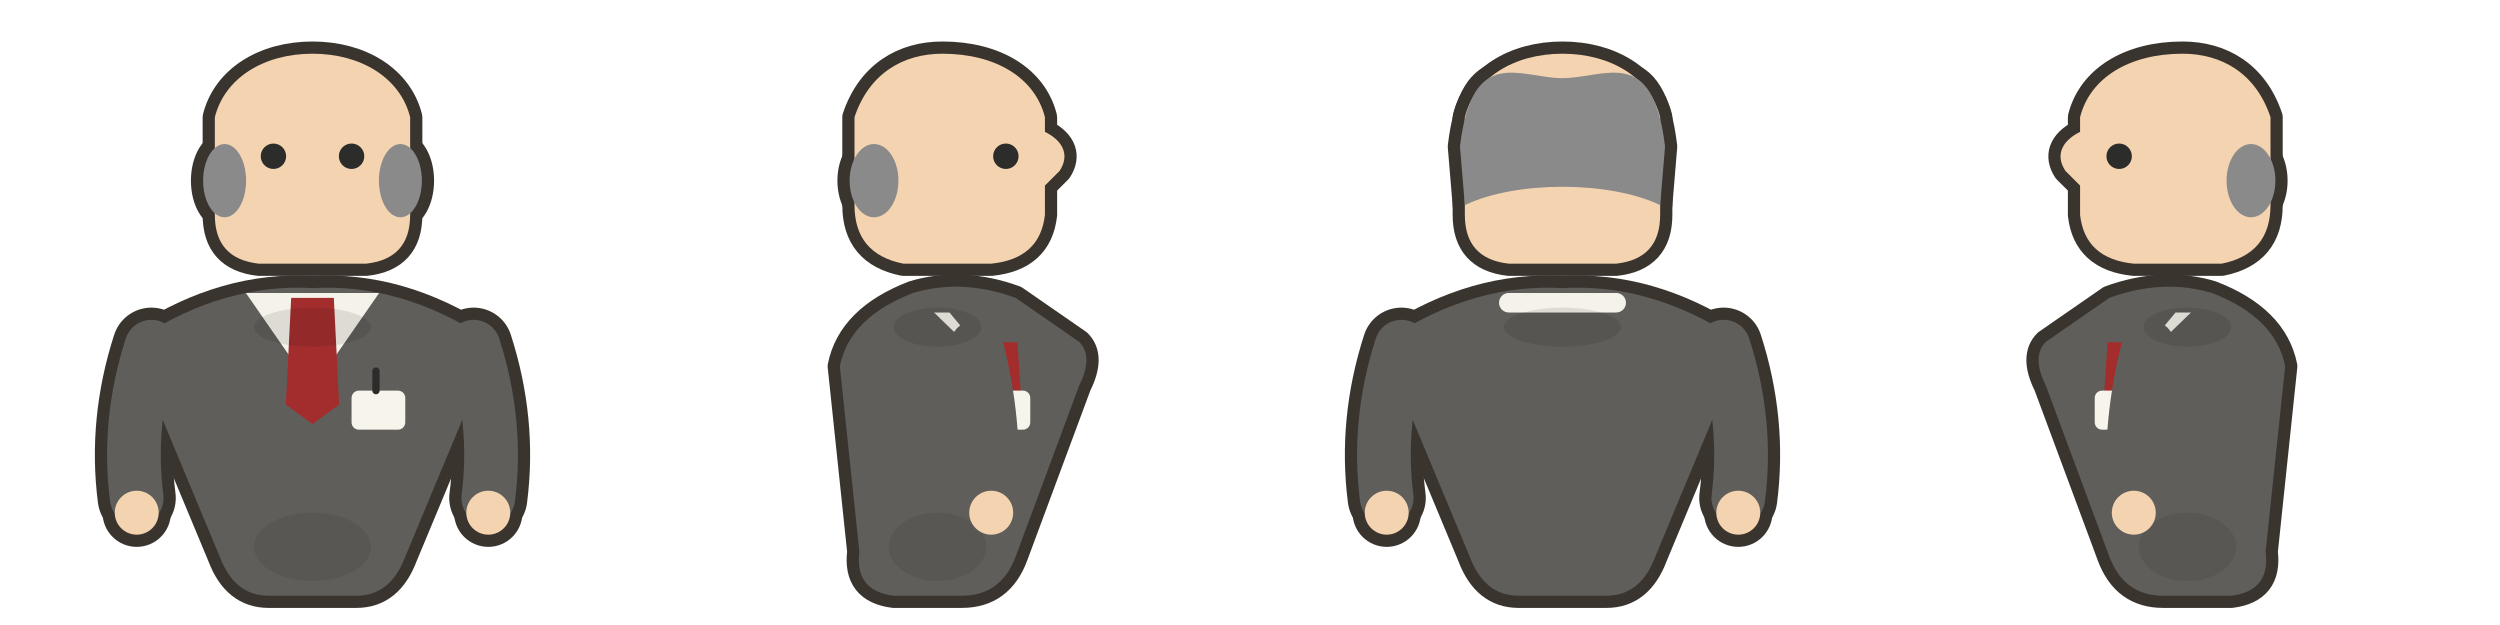
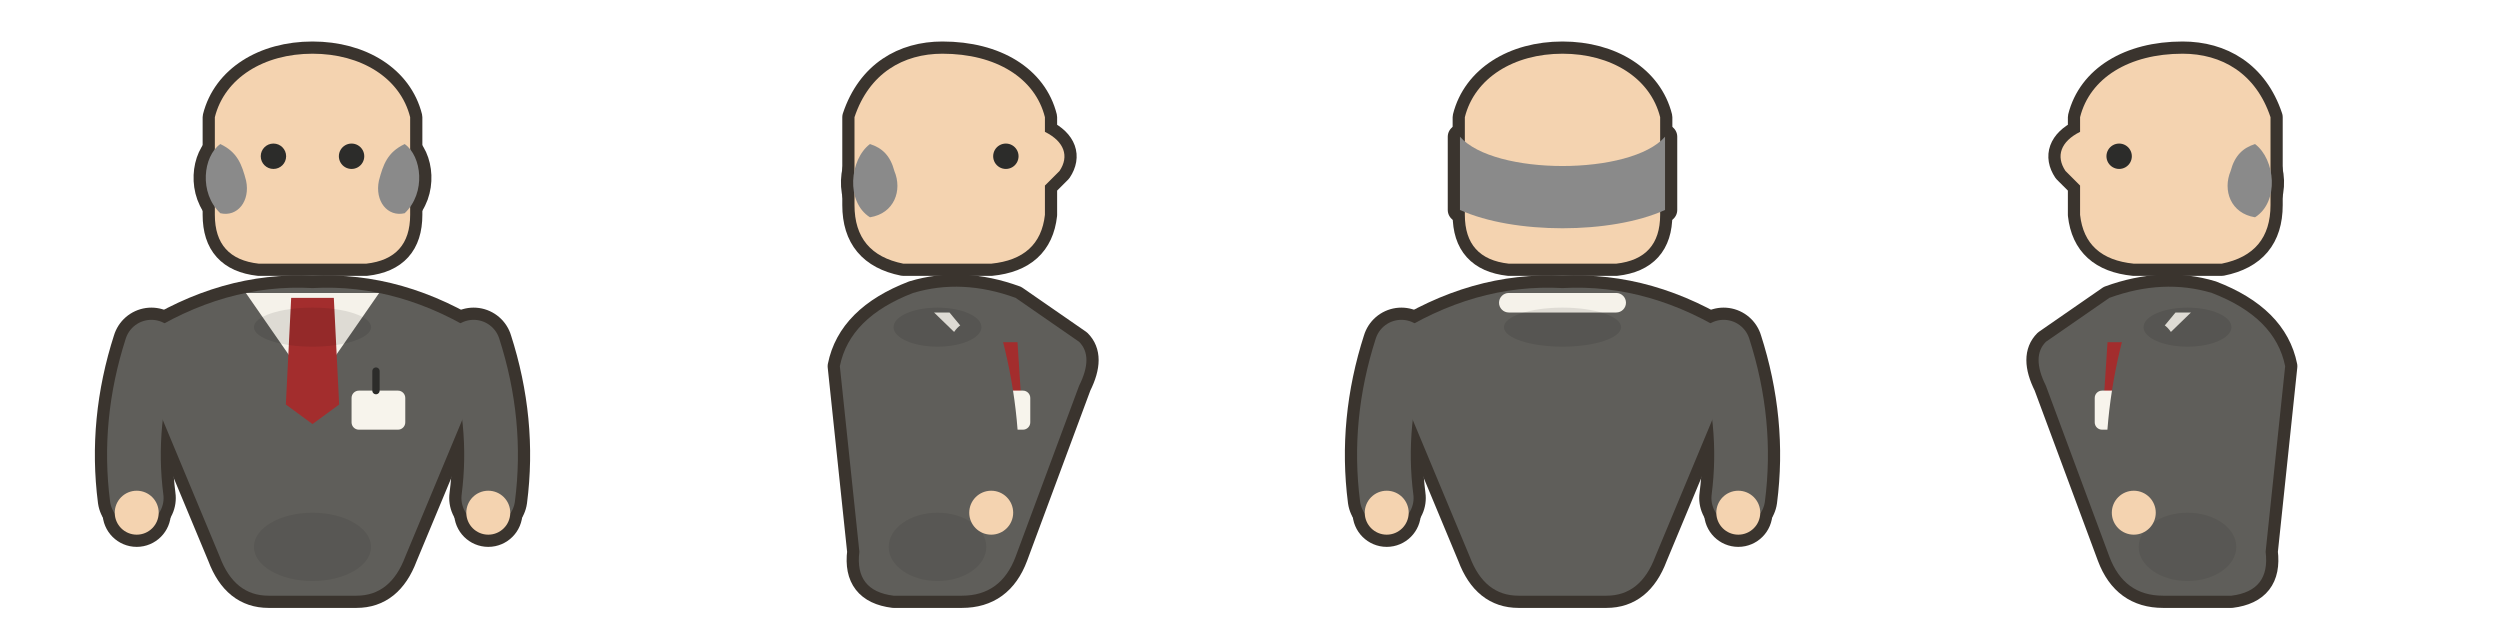
<svg xmlns="http://www.w3.org/2000/svg" viewBox="0 0 512 128" width="512" height="128">
  <g transform="translate(0 0)">
    <path d="M 48 113 a 16 4.5 0 1 0 32 0 a 16 4.5 0 1 0 -32 0 Z" fill="#000000" opacity="0.12" />
    <g transform="translate(0 5)">
      <g transform="translate(64 0) scale(1 1) translate(-64 0)">
        <g transform="translate(64 87)">
          <path d="M 0 -33 Q -18 -34 -35 -23 Q -38 -20 -34 -14 L -19 22 Q -16 30 -9 30 H 9 Q 16 30 19 22 L 34 -14 Q 38 -20 35 -23 Q 18 -34 0 -33 Z" fill="#3A342E" stroke="#3A342E" stroke-width="5" stroke-linejoin="round" stroke-linecap="round" />
        </g>
        <g transform="translate(64 87)">
          <path d="M -33 -21 Q -38 -5.5 -36 10" fill="none" stroke="#3A342E" stroke-width="16" stroke-linejoin="round" stroke-linecap="round" />
          <path d="M -40.5 13 a 4.5 4.5 0 1 0 9 0 a 4.5 4.5 0 1 0 -9 0 Z" fill="#3A342E" stroke="#3A342E" stroke-width="5" stroke-linejoin="round" stroke-linecap="round" />
          <path d="M 33 -21 Q 38 -5.5 36 10" fill="none" stroke="#3A342E" stroke-width="16" stroke-linejoin="round" stroke-linecap="round" />
          <path d="M 31.5 13 a 4.5 4.5 0 1 0 9 0 a 4.5 4.5 0 1 0 -9 0 Z" fill="#3A342E" stroke="#3A342E" stroke-width="5" stroke-linejoin="round" stroke-linecap="round" />
        </g>
      </g>
      <g transform="translate(64 55) scale(1) translate(-64 -55)">
        <g transform="translate(64 27)">
          <path d="M0-21C10-21 18-16 20-8L20 12Q20 21 11 22H-11Q-20 21-20 12L-20-8C-18-16-10-21 0-21Z" fill="#3A342E" stroke="#3A342E" stroke-width="5" stroke-linejoin="round" stroke-linecap="round" />
        </g>
        <g transform="translate(64 27)">
-           <path d="M -22.4 5 a 4.4 7.5 0 1 0 8.8 0 a 4.4 7.5 0 1 0 -8.8 0 Z" fill="#3A342E" stroke="#3A342E" stroke-width="5" stroke-linejoin="round" stroke-linecap="round" />
-           <path d="M 13.6 5 a 4.4 7.5 0 1 0 8.8 0 a 4.4 7.5 0 1 0 -8.8 0 Z" fill="#3A342E" stroke="#3A342E" stroke-width="5" stroke-linejoin="round" stroke-linecap="round" />
+           <path d="M-18.88-2.5C-22.4 0-23.28 7.5-18.88 11.667-15.36 12.5-12.72 9.167-13.6 5-14.48 1.667-15.36-0.833-18.88-2.5Z" fill="#3A342E" stroke="#3A342E" stroke-width="5" stroke-linejoin="round" stroke-linecap="round" />
+           <path d="M18.88-2.5C22.4 0 23.28 7.5 18.88 11.667 15.36 12.5 12.72 9.167 13.6 5 14.48 1.667 15.36-0.833 18.88-2.5Z" fill="#3A342E" stroke="#3A342E" stroke-width="5" stroke-linejoin="round" stroke-linecap="round" />
        </g>
      </g>
      <g transform="translate(64 0) scale(1 1) translate(-64 0)">
        <g transform="translate(64 87)">
          <path d="M 0 -33 Q -18 -34 -35 -23 Q -38 -20 -34 -14 L -19 22 Q -16 30 -9 30 H 9 Q 16 30 19 22 L 34 -14 Q 38 -20 35 -23 Q 18 -34 0 -33 Z" fill="#5F5E5A" />
          <path d="M -12 20 a 12 7 0 1 0 24 0 a 12 7 0 1 0 -24 0 Z" fill="#00000012" />
        </g>
        <g transform="translate(64 87)">
          <path d="M-13.65-32L0-12.32 13.65-32Z" fill="#F5F2EA" />
          <path d="M-4.368-31L4.368-31 5.46-9.15 0-5.15-5.46-9.15Z" fill="#A32D2D" />
        </g>
        <g transform="translate(64 79)">
          <path d="M 9.5 -4 h 8 a 1.5 1.5 0 0 1 1.5 1.5 v 5 a 1.5 1.5 0 0 1 -1.5 1.5 h -8 a 1.5 1.5 0 0 1 -1.5 -1.5 v -5 a 1.5 1.5 0 0 1 1.5 -1.5 Z" fill="#F7F4EC" />
          <path d="M 13 -4 L 13 -8" fill="none" stroke="#2C2C2A" stroke-width="1.5" stroke-linecap="round" stroke-linejoin="round" />
        </g>
        <g transform="translate(64 87)">
          <path d="M -33 -21 Q -38 -5.5 -36 10" fill="none" stroke="#5F5E5A" stroke-width="11" stroke-linecap="round" stroke-linejoin="round" />
          <path d="M -40.5 13 a 4.5 4.5 0 1 0 9 0 a 4.5 4.5 0 1 0 -9 0 Z" fill="#F4D3B0" />
          <path d="M 33 -21 Q 38 -5.5 36 10" fill="none" stroke="#5F5E5A" stroke-width="11" stroke-linecap="round" stroke-linejoin="round" />
          <path d="M 31.5 13 a 4.5 4.5 0 1 0 9 0 a 4.5 4.5 0 1 0 -9 0 Z" fill="#F4D3B0" />
        </g>
        <g transform="translate(64 87)">
          <path d="M -12 -25 a 12 4 0 1 0 24 0 a 12 4 0 1 0 -24 0 Z" fill="#00000018" />
        </g>
      </g>
      <g transform="translate(64 55) scale(1) translate(-64 -55)">
        <g transform="translate(64 27)">
          <path d="M0-21C10-21 18-16 20-8L20 12Q20 21 11 22H-11Q-20 21-20 12L-20-8C-18-16-10-21 0-21Z" fill="#F4D3B0" />
          <path d="M-10.6 0C-10.6 1.436-9.436 2.6-8 2.6-6.564 2.6-5.4 1.436-5.4 0-5.4-1.436-6.564-2.6-8-2.6-9.436-2.6-10.6-1.436-10.6 0Z" fill="#2C2C2A" />
          <path d="M5.4 0C5.4 0.929 5.896 1.787 6.7 2.252 7.504 2.716 8.496 2.716 9.3 2.252 10.104 1.787 10.6 0.929 10.6 0 10.6-0.929 10.104-1.787 9.3-2.252 8.496-2.716 7.504-2.716 6.7-2.252 5.896-1.787 5.4-0.929 5.4 0Z" fill="#2C2C2A" />
        </g>
        <g transform="translate(64 27)">
-           <path d="M -22.4 5 a 4.4 7.5 0 1 0 8.8 0 a 4.4 7.5 0 1 0 -8.8 0 Z" fill="#8A8A8A" />
-           <path d="M 13.6 5 a 4.4 7.5 0 1 0 8.8 0 a 4.4 7.5 0 1 0 -8.8 0 Z" fill="#8A8A8A" />
+           <path d="M-18.88-2.5C-22.4 0-23.28 7.5-18.88 11.667-15.36 12.5-12.72 9.167-13.6 5-14.48 1.667-15.36-0.833-18.88-2.5Z" fill="#8A8A8A" />
+           <path d="M18.88-2.5C22.4 0 23.28 7.5 18.88 11.667 15.36 12.5 12.72 9.167 13.6 5 14.48 1.667 15.36-0.833 18.88-2.5Z" fill="#8A8A8A" />
        </g>
      </g>
    </g>
  </g>
  <g transform="translate(128 0)">
    <path d="M 48 113 a 16 4.5 0 1 0 32 0 a 16 4.5 0 1 0 -32 0 Z" fill="#000000" opacity="0.12" />
    <g transform="translate(0 5)">
      <g transform="translate(64 0) scale(1 1) translate(-64 0)">
        <g transform="translate(64 87)">
          <path d="M -5 -32 Q 5 -35 16 -31 L 29 -22 Q 32 -19 29 -13 L 16 22 Q 13 30 5 30 H -9 Q -17 29 -16 21 L -20 -17 Q -18 -27 -5 -32 Z" fill="#3A342E" stroke="#3A342E" stroke-width="5" stroke-linejoin="round" stroke-linecap="round" />
        </g>
        <g transform="translate(64 87)">
          <path d="M 8 -21 Q 12 -5.5 11 10" fill="none" stroke="#3A342E" stroke-width="16" stroke-linejoin="round" stroke-linecap="round" />
          <path d="M 6.5 13 a 4.5 4.5 0 1 0 9 0 a 4.5 4.5 0 1 0 -9 0 Z" fill="#3A342E" stroke="#3A342E" stroke-width="5" stroke-linejoin="round" stroke-linecap="round" />
        </g>
      </g>
      <g transform="translate(64 55) scale(1) translate(-64 -55)">
        <g transform="translate(67 27)">
          <path d="M-2-21C9-21 17-16 19-8L19-5C23-3 24 0 22 3L19 6 19 12Q18 21 8 22H-10Q-20 20-20 10L-20-8C-17-17-10-21-2-21Z" fill="#3A342E" stroke="#3A342E" stroke-width="5" stroke-linejoin="round" stroke-linecap="round" />
        </g>
        <g transform="translate(67 27)">
-           <path d="M -21 5 a 5 7.5 0 1 0 10 0 a 5 7.5 0 1 0 -10 0 Z" fill="#3A342E" stroke="#3A342E" stroke-width="5" stroke-linejoin="round" stroke-linecap="round" />
+           <path d="M-16.833-2.5C-21 0.658-21.833 9.342-16.833 12.5-11.833 11.711-10.167 6.974-11.833 3.026-12.667-0.132-14.333-1.711-16.833-2.5Z" fill="#3A342E" stroke="#3A342E" stroke-width="5" stroke-linejoin="round" stroke-linecap="round" />
        </g>
      </g>
      <g transform="translate(64 0) scale(1 1) translate(-64 0)">
        <g transform="translate(64 87)">
          <path d="M -5 -32 Q 5 -35 16 -31 L 29 -22 Q 32 -19 29 -13 L 16 22 Q 13 30 5 30 H -9 Q -17 29 -16 21 L -20 -17 Q -18 -27 -5 -32 Z" fill="#5F5E5A" />
          <path d="M -10 20 a 10 7 0 1 0 20 0 a 10 7 0 1 0 -20 0 Z" fill="#00000012" />
        </g>
        <g transform="translate(64 87)">
          <path d="M-0.709-28L15.469-12.32 2.454-28Z" fill="#F5F2EA" />
          <path d="M12.42-21.92L16.38-21.92 17.28-8.15 14.4-5.15 11.52-8.15Z" fill="#A32D2D" />
        </g>
        <g transform="translate(67 79)">
          <path d="M 9.5 -4 h 5 a 1.5 1.5 0 0 1 1.5 1.5 v 5 a 1.5 1.5 0 0 1 -1.5 1.5 h -5 a 1.5 1.5 0 0 1 -1.5 -1.5 v -5 a 1.5 1.5 0 0 1 1.5 -1.5 Z" fill="#F7F4EC" />
        </g>
        <g transform="translate(64 87)">
          <path d="M 8 -21 Q 12 -5.5 11 10" fill="none" stroke="#5F5E5A" stroke-width="11" stroke-linecap="round" stroke-linejoin="round" />
          <path d="M 6.5 13 a 4.5 4.5 0 1 0 9 0 a 4.5 4.5 0 1 0 -9 0 Z" fill="#F4D3B0" />
        </g>
        <g transform="translate(64 87)">
          <path d="M -9 -25 a 9 4 0 1 0 18 0 a 9 4 0 1 0 -18 0 Z" fill="#00000018" />
        </g>
      </g>
      <g transform="translate(64 55) scale(1) translate(-64 -55)">
        <g transform="translate(67 27)">
          <path d="M-2-21C9-21 17-16 19-8L19-5C23-3 24 0 22 3L19 6 19 12Q18 21 8 22H-10Q-20 20-20 10L-20-8C-17-17-10-21-2-21Z" fill="#F4D3B0" />
          <path d="M8.4 0C8.4 0.929 8.896 1.787 9.7 2.252 10.504 2.716 11.496 2.716 12.3 2.252 13.104 1.787 13.6 0.929 13.6 0 13.6-0.929 13.104-1.787 12.3-2.252 11.496-2.716 10.504-2.716 9.7-2.252 8.896-1.787 8.4-0.929 8.4 0Z" fill="#2C2C2A" />
        </g>
        <g transform="translate(67 27)">
-           <path d="M -21 5 a 5 7.5 0 1 0 10 0 a 5 7.5 0 1 0 -10 0 Z" fill="#8A8A8A" />
+           <path d="M-16.833-2.5C-21 0.658-21.833 9.342-16.833 12.5-11.833 11.711-10.167 6.974-11.833 3.026-12.667-0.132-14.333-1.711-16.833-2.5Z" fill="#8A8A8A" />
        </g>
      </g>
    </g>
  </g>
  <g transform="translate(256 0)">
    <path d="M 48 113 a 16 4.5 0 1 0 32 0 a 16 4.5 0 1 0 -32 0 Z" fill="#000000" opacity="0.12" />
    <g transform="translate(0 5)">
      <g transform="translate(64 0) scale(1 1) translate(-64 0)">
        <g transform="translate(64 87)">
          <path d="M 0 -33 Q -18 -34 -35 -23 Q -38 -20 -34 -14 L -19 22 Q -16 30 -9 30 H 9 Q 16 30 19 22 L 34 -14 Q 38 -20 35 -23 Q 18 -34 0 -33 Z" fill="#3A342E" stroke="#3A342E" stroke-width="5" stroke-linejoin="round" stroke-linecap="round" />
        </g>
        <g transform="translate(64 87)">
          <path d="M -33 -21 Q -38 -5.5 -36 10" fill="none" stroke="#3A342E" stroke-width="16" stroke-linejoin="round" stroke-linecap="round" />
          <path d="M -40.5 13 a 4.5 4.5 0 1 0 9 0 a 4.5 4.5 0 1 0 -9 0 Z" fill="#3A342E" stroke="#3A342E" stroke-width="5" stroke-linejoin="round" stroke-linecap="round" />
          <path d="M 33 -21 Q 38 -5.5 36 10" fill="none" stroke="#3A342E" stroke-width="16" stroke-linejoin="round" stroke-linecap="round" />
          <path d="M 31.5 13 a 4.5 4.5 0 1 0 9 0 a 4.5 4.5 0 1 0 -9 0 Z" fill="#3A342E" stroke="#3A342E" stroke-width="5" stroke-linejoin="round" stroke-linecap="round" />
        </g>
      </g>
      <g transform="translate(64 55) scale(1) translate(-64 -55)">
        <g transform="translate(64 27)">
          <path d="M0-21C10-21 18-16 20-8L20 12Q20 21 11 22H-11Q-20 21-20 12L-20-8C-18-16-10-21 0-21Z" fill="#3A342E" stroke="#3A342E" stroke-width="5" stroke-linejoin="round" stroke-linecap="round" />
        </g>
        <g transform="translate(64 27)">
-           <path d="M -21 -2 C -18.5 -23 -8.8 -16 0 -16 C 8.8 -16 18.5 -23 21 -2 L 20 10 C 9.5 5 -9.5 5 -20 10 Z" fill="#3A342E" stroke="#3A342E" stroke-width="5" stroke-linejoin="round" stroke-linecap="round" />
+           <path d="M-21-4C-14 4 14 4 21-4L21 11C10 16-10 16-21 11Z" fill="#3A342E" stroke="#3A342E" stroke-width="5" stroke-linejoin="round" stroke-linecap="round" />
        </g>
      </g>
      <g transform="translate(64 0) scale(1 1) translate(-64 0)">
        <g transform="translate(64 87)">
          <path d="M 0 -33 Q -18 -34 -35 -23 Q -38 -20 -34 -14 L -19 22 Q -16 30 -9 30 H 9 Q 16 30 19 22 L 34 -14 Q 38 -20 35 -23 Q 18 -34 0 -33 Z" fill="#5F5E5A" />
        </g>
        <g transform="translate(64 87)">
          <path d="M -11 -32 h 22 a 2 2 0 0 1 2 2 v 0 a 2 2 0 0 1 -2 2 h -22 a 2 2 0 0 1 -2 -2 v 0 a 2 2 0 0 1 2 -2 Z" fill="#F5F2EA" />
        </g>
        <g transform="translate(64 87)">
          <path d="M -33 -21 Q -38 -5.5 -36 10" fill="none" stroke="#5F5E5A" stroke-width="11" stroke-linecap="round" stroke-linejoin="round" />
          <path d="M -40.5 13 a 4.5 4.5 0 1 0 9 0 a 4.5 4.5 0 1 0 -9 0 Z" fill="#F4D3B0" />
          <path d="M 33 -21 Q 38 -5.5 36 10" fill="none" stroke="#5F5E5A" stroke-width="11" stroke-linecap="round" stroke-linejoin="round" />
          <path d="M 31.5 13 a 4.5 4.5 0 1 0 9 0 a 4.5 4.5 0 1 0 -9 0 Z" fill="#F4D3B0" />
        </g>
        <g transform="translate(64 87)">
          <path d="M -12 -25 a 12 4 0 1 0 24 0 a 12 4 0 1 0 -24 0 Z" fill="#00000018" />
        </g>
      </g>
      <g transform="translate(64 55) scale(1) translate(-64 -55)">
        <g transform="translate(64 27)">
          <path d="M0-21C10-21 18-16 20-8L20 12Q20 21 11 22H-11Q-20 21-20 12L-20-8C-18-16-10-21 0-21Z" fill="#F4D3B0" />
        </g>
        <g transform="translate(64 27)">
-           <path d="M -21 -2 C -18.5 -23 -8.8 -16 0 -16 C 8.8 -16 18.5 -23 21 -2 L 20 10 C 9.5 5 -9.5 5 -20 10 Z" fill="#8A8A8A" />
+           <path d="M-21-4C-14 4 14 4 21-4L21 11C10 16-10 16-21 11Z" fill="#8A8A8A" />
        </g>
      </g>
    </g>
  </g>
  <g transform="translate(384 0)">
    <path d="M 48 113 a 16 4.5 0 1 0 32 0 a 16 4.5 0 1 0 -32 0 Z" fill="#000000" opacity="0.12" />
    <g transform="translate(0 5)">
      <g transform="translate(128 0) scale(-1 1)">
        <g transform="translate(64 0) scale(1 1) translate(-64 0)">
          <g transform="translate(64 87)">
            <path d="M -5 -32 Q 5 -35 16 -31 L 29 -22 Q 32 -19 29 -13 L 16 22 Q 13 30 5 30 H -9 Q -17 29 -16 21 L -20 -17 Q -18 -27 -5 -32 Z" fill="#3A342E" stroke="#3A342E" stroke-width="5" stroke-linejoin="round" stroke-linecap="round" />
          </g>
          <g transform="translate(64 87)">
            <path d="M 8 -21 Q 12 -5.5 11 10" fill="none" stroke="#3A342E" stroke-width="16" stroke-linejoin="round" stroke-linecap="round" />
            <path d="M 6.5 13 a 4.5 4.5 0 1 0 9 0 a 4.5 4.5 0 1 0 -9 0 Z" fill="#3A342E" stroke="#3A342E" stroke-width="5" stroke-linejoin="round" stroke-linecap="round" />
          </g>
        </g>
        <g transform="translate(64 55) scale(1) translate(-64 -55)">
          <g transform="translate(67 27)">
            <path d="M-2-21C9-21 17-16 19-8L19-5C23-3 24 0 22 3L19 6 19 12Q18 21 8 22H-10Q-20 20-20 10L-20-8C-17-17-10-21-2-21Z" fill="#3A342E" stroke="#3A342E" stroke-width="5" stroke-linejoin="round" stroke-linecap="round" />
          </g>
          <g transform="translate(67 27)">
-             <path d="M -21 5 a 5 7.5 0 1 0 10 0 a 5 7.5 0 1 0 -10 0 Z" fill="#3A342E" stroke="#3A342E" stroke-width="5" stroke-linejoin="round" stroke-linecap="round" />
+             <path d="M-16.833-2.5C-21 0.658-21.833 9.342-16.833 12.5-11.833 11.711-10.167 6.974-11.833 3.026-12.667-0.132-14.333-1.711-16.833-2.5Z" fill="#3A342E" stroke="#3A342E" stroke-width="5" stroke-linejoin="round" stroke-linecap="round" />
          </g>
        </g>
        <g transform="translate(64 0) scale(1 1) translate(-64 0)">
          <g transform="translate(64 87)">
            <path d="M -5 -32 Q 5 -35 16 -31 L 29 -22 Q 32 -19 29 -13 L 16 22 Q 13 30 5 30 H -9 Q -17 29 -16 21 L -20 -17 Q -18 -27 -5 -32 Z" fill="#5F5E5A" />
            <path d="M -10 20 a 10 7 0 1 0 20 0 a 10 7 0 1 0 -20 0 Z" fill="#00000012" />
          </g>
          <g transform="translate(64 87)">
            <path d="M-0.709-28L15.469-12.32 2.454-28Z" fill="#F5F2EA" />
            <path d="M12.42-21.92L16.38-21.92 17.28-8.15 14.4-5.15 11.52-8.15Z" fill="#A32D2D" />
          </g>
          <g transform="translate(67 79)">
            <path d="M 9.5 -4 h 5 a 1.5 1.5 0 0 1 1.5 1.5 v 5 a 1.5 1.5 0 0 1 -1.5 1.5 h -5 a 1.5 1.5 0 0 1 -1.5 -1.5 v -5 a 1.5 1.5 0 0 1 1.5 -1.5 Z" fill="#F7F4EC" />
          </g>
          <g transform="translate(64 87)">
            <path d="M 8 -21 Q 12 -5.5 11 10" fill="none" stroke="#5F5E5A" stroke-width="11" stroke-linecap="round" stroke-linejoin="round" />
            <path d="M 6.5 13 a 4.5 4.5 0 1 0 9 0 a 4.5 4.5 0 1 0 -9 0 Z" fill="#F4D3B0" />
          </g>
          <g transform="translate(64 87)">
            <path d="M -9 -25 a 9 4 0 1 0 18 0 a 9 4 0 1 0 -18 0 Z" fill="#00000018" />
          </g>
        </g>
        <g transform="translate(64 55) scale(1) translate(-64 -55)">
          <g transform="translate(67 27)">
            <path d="M-2-21C9-21 17-16 19-8L19-5C23-3 24 0 22 3L19 6 19 12Q18 21 8 22H-10Q-20 20-20 10L-20-8C-17-17-10-21-2-21Z" fill="#F4D3B0" />
            <path d="M8.4 0C8.4 0.929 8.896 1.787 9.7 2.252 10.504 2.716 11.496 2.716 12.3 2.252 13.104 1.787 13.6 0.929 13.6 0 13.6-0.929 13.104-1.787 12.3-2.252 11.496-2.716 10.504-2.716 9.7-2.252 8.896-1.787 8.4-0.929 8.4 0Z" fill="#2C2C2A" />
          </g>
          <g transform="translate(67 27)">
-             <path d="M -21 5 a 5 7.5 0 1 0 10 0 a 5 7.5 0 1 0 -10 0 Z" fill="#8A8A8A" />
+             <path d="M-16.833-2.5C-21 0.658-21.833 9.342-16.833 12.5-11.833 11.711-10.167 6.974-11.833 3.026-12.667-0.132-14.333-1.711-16.833-2.5Z" fill="#8A8A8A" />
          </g>
        </g>
      </g>
    </g>
  </g>
</svg>
